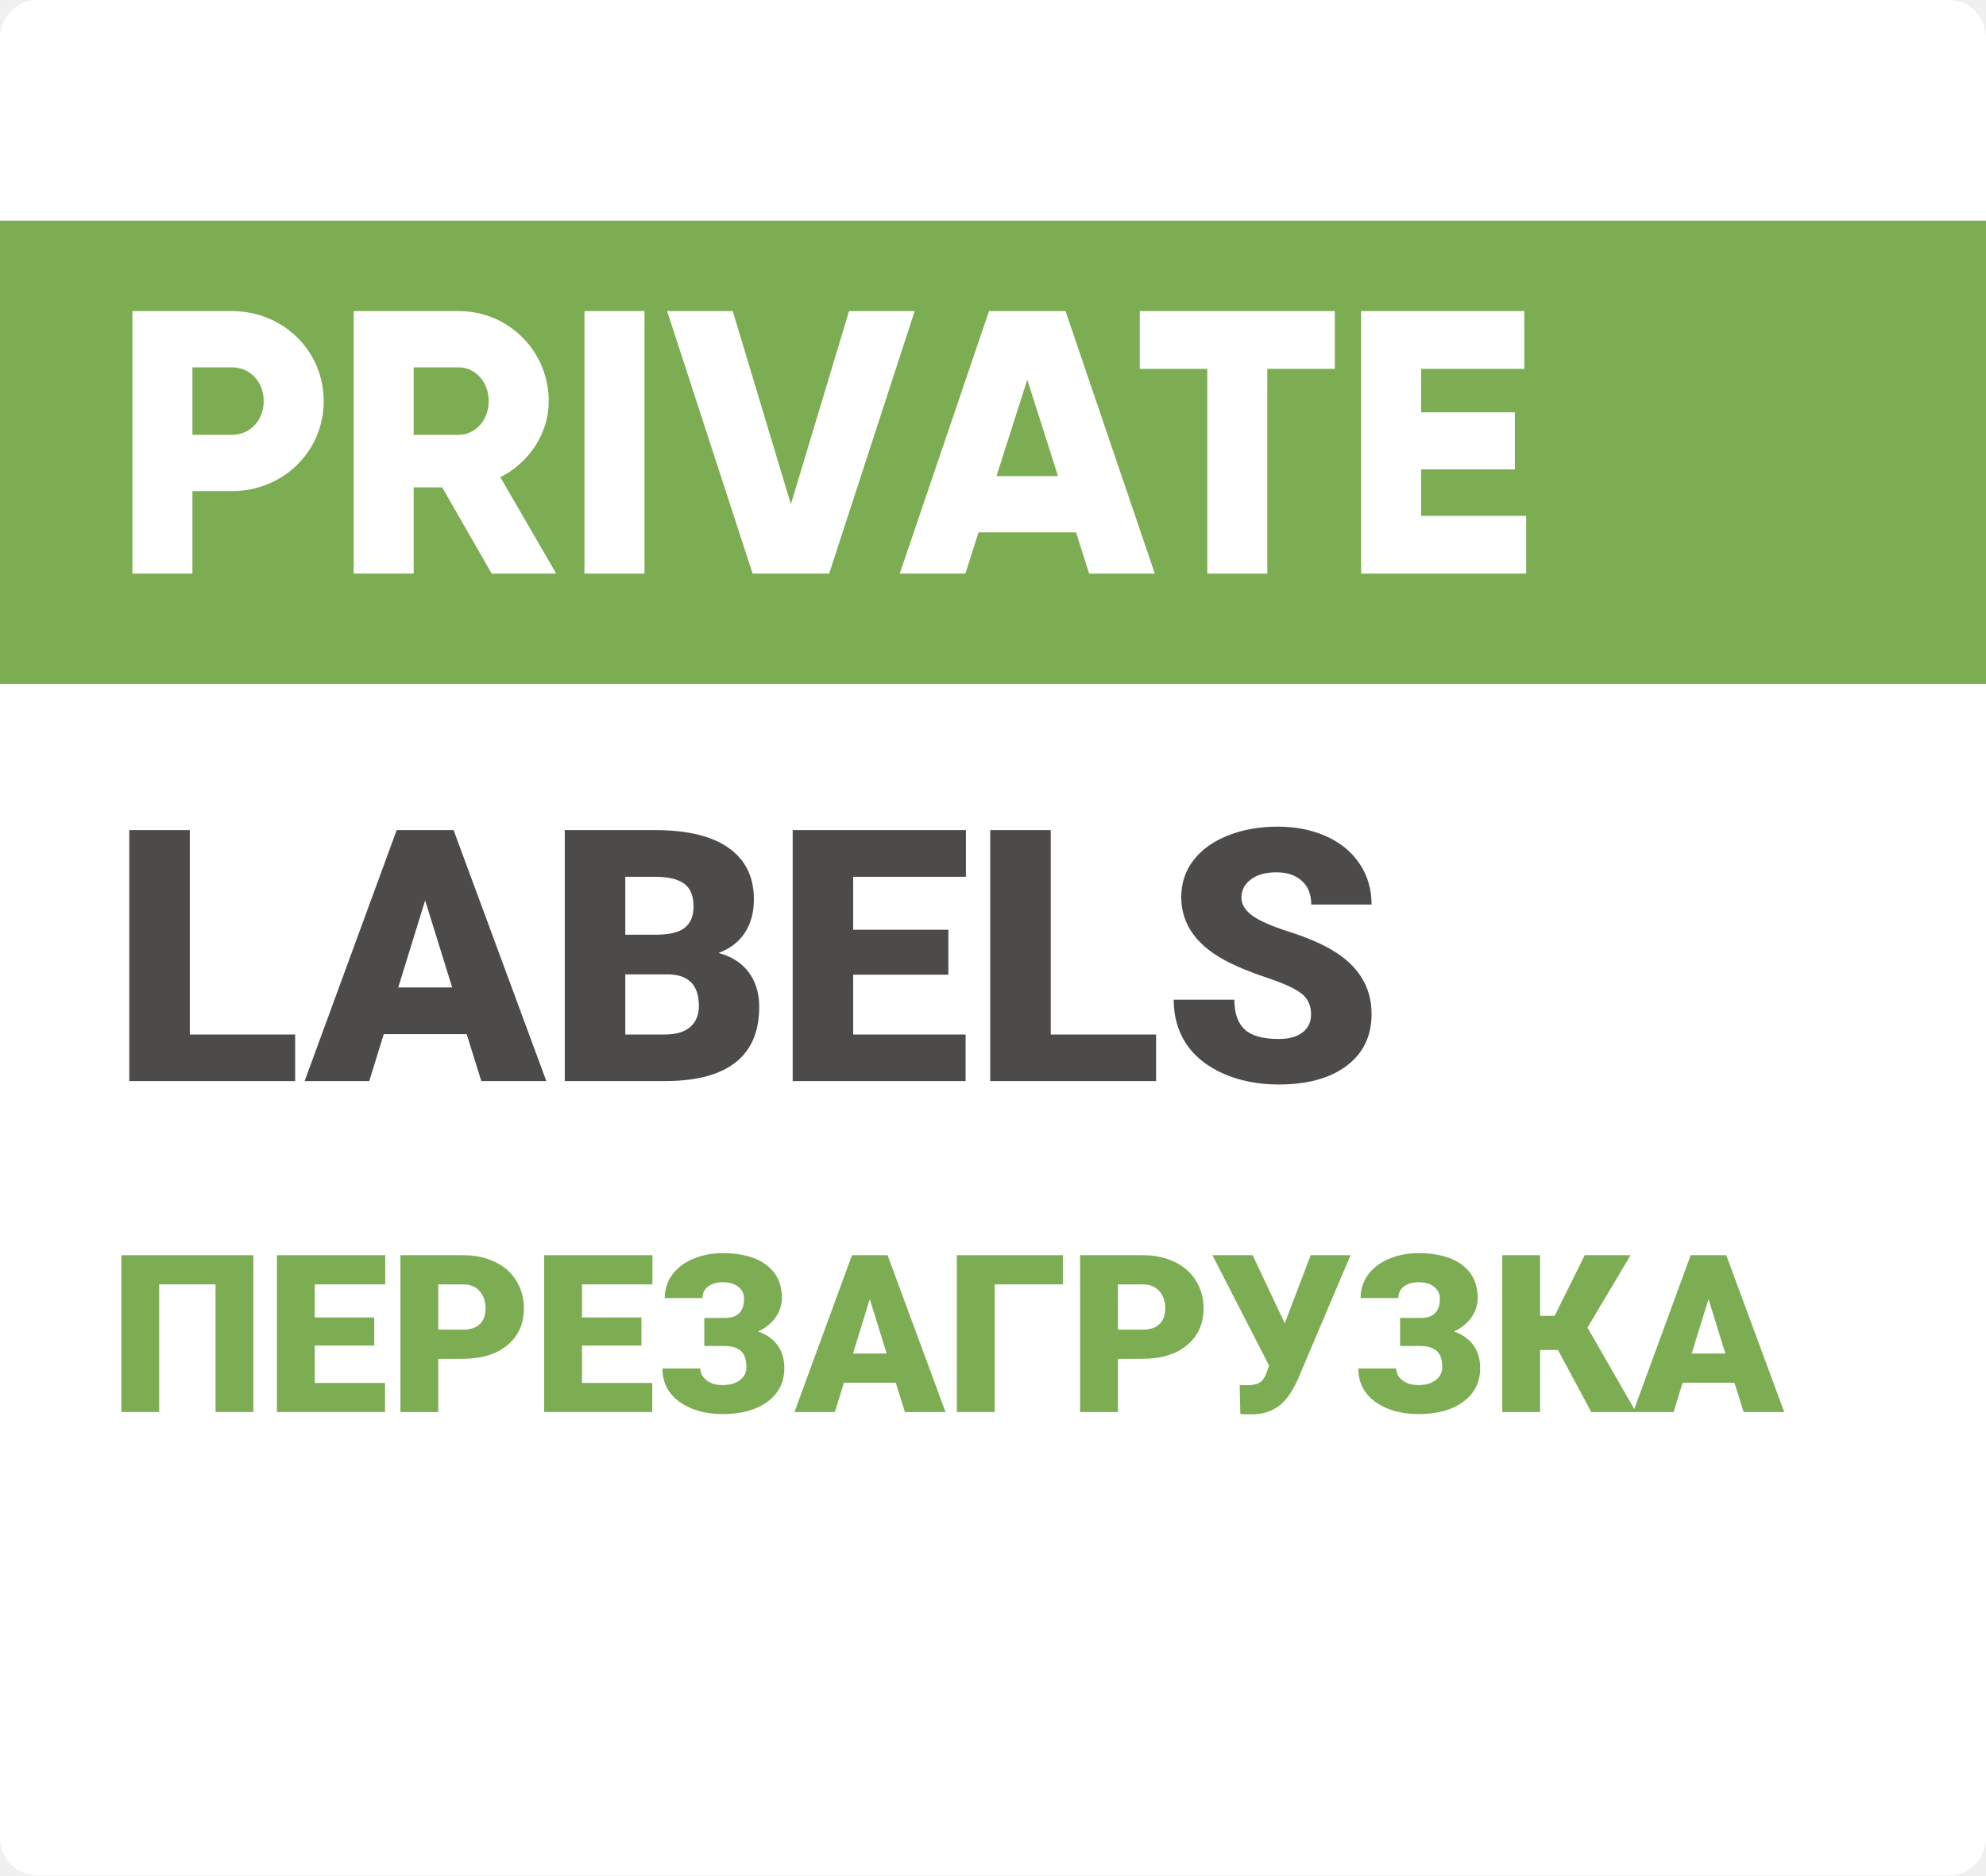
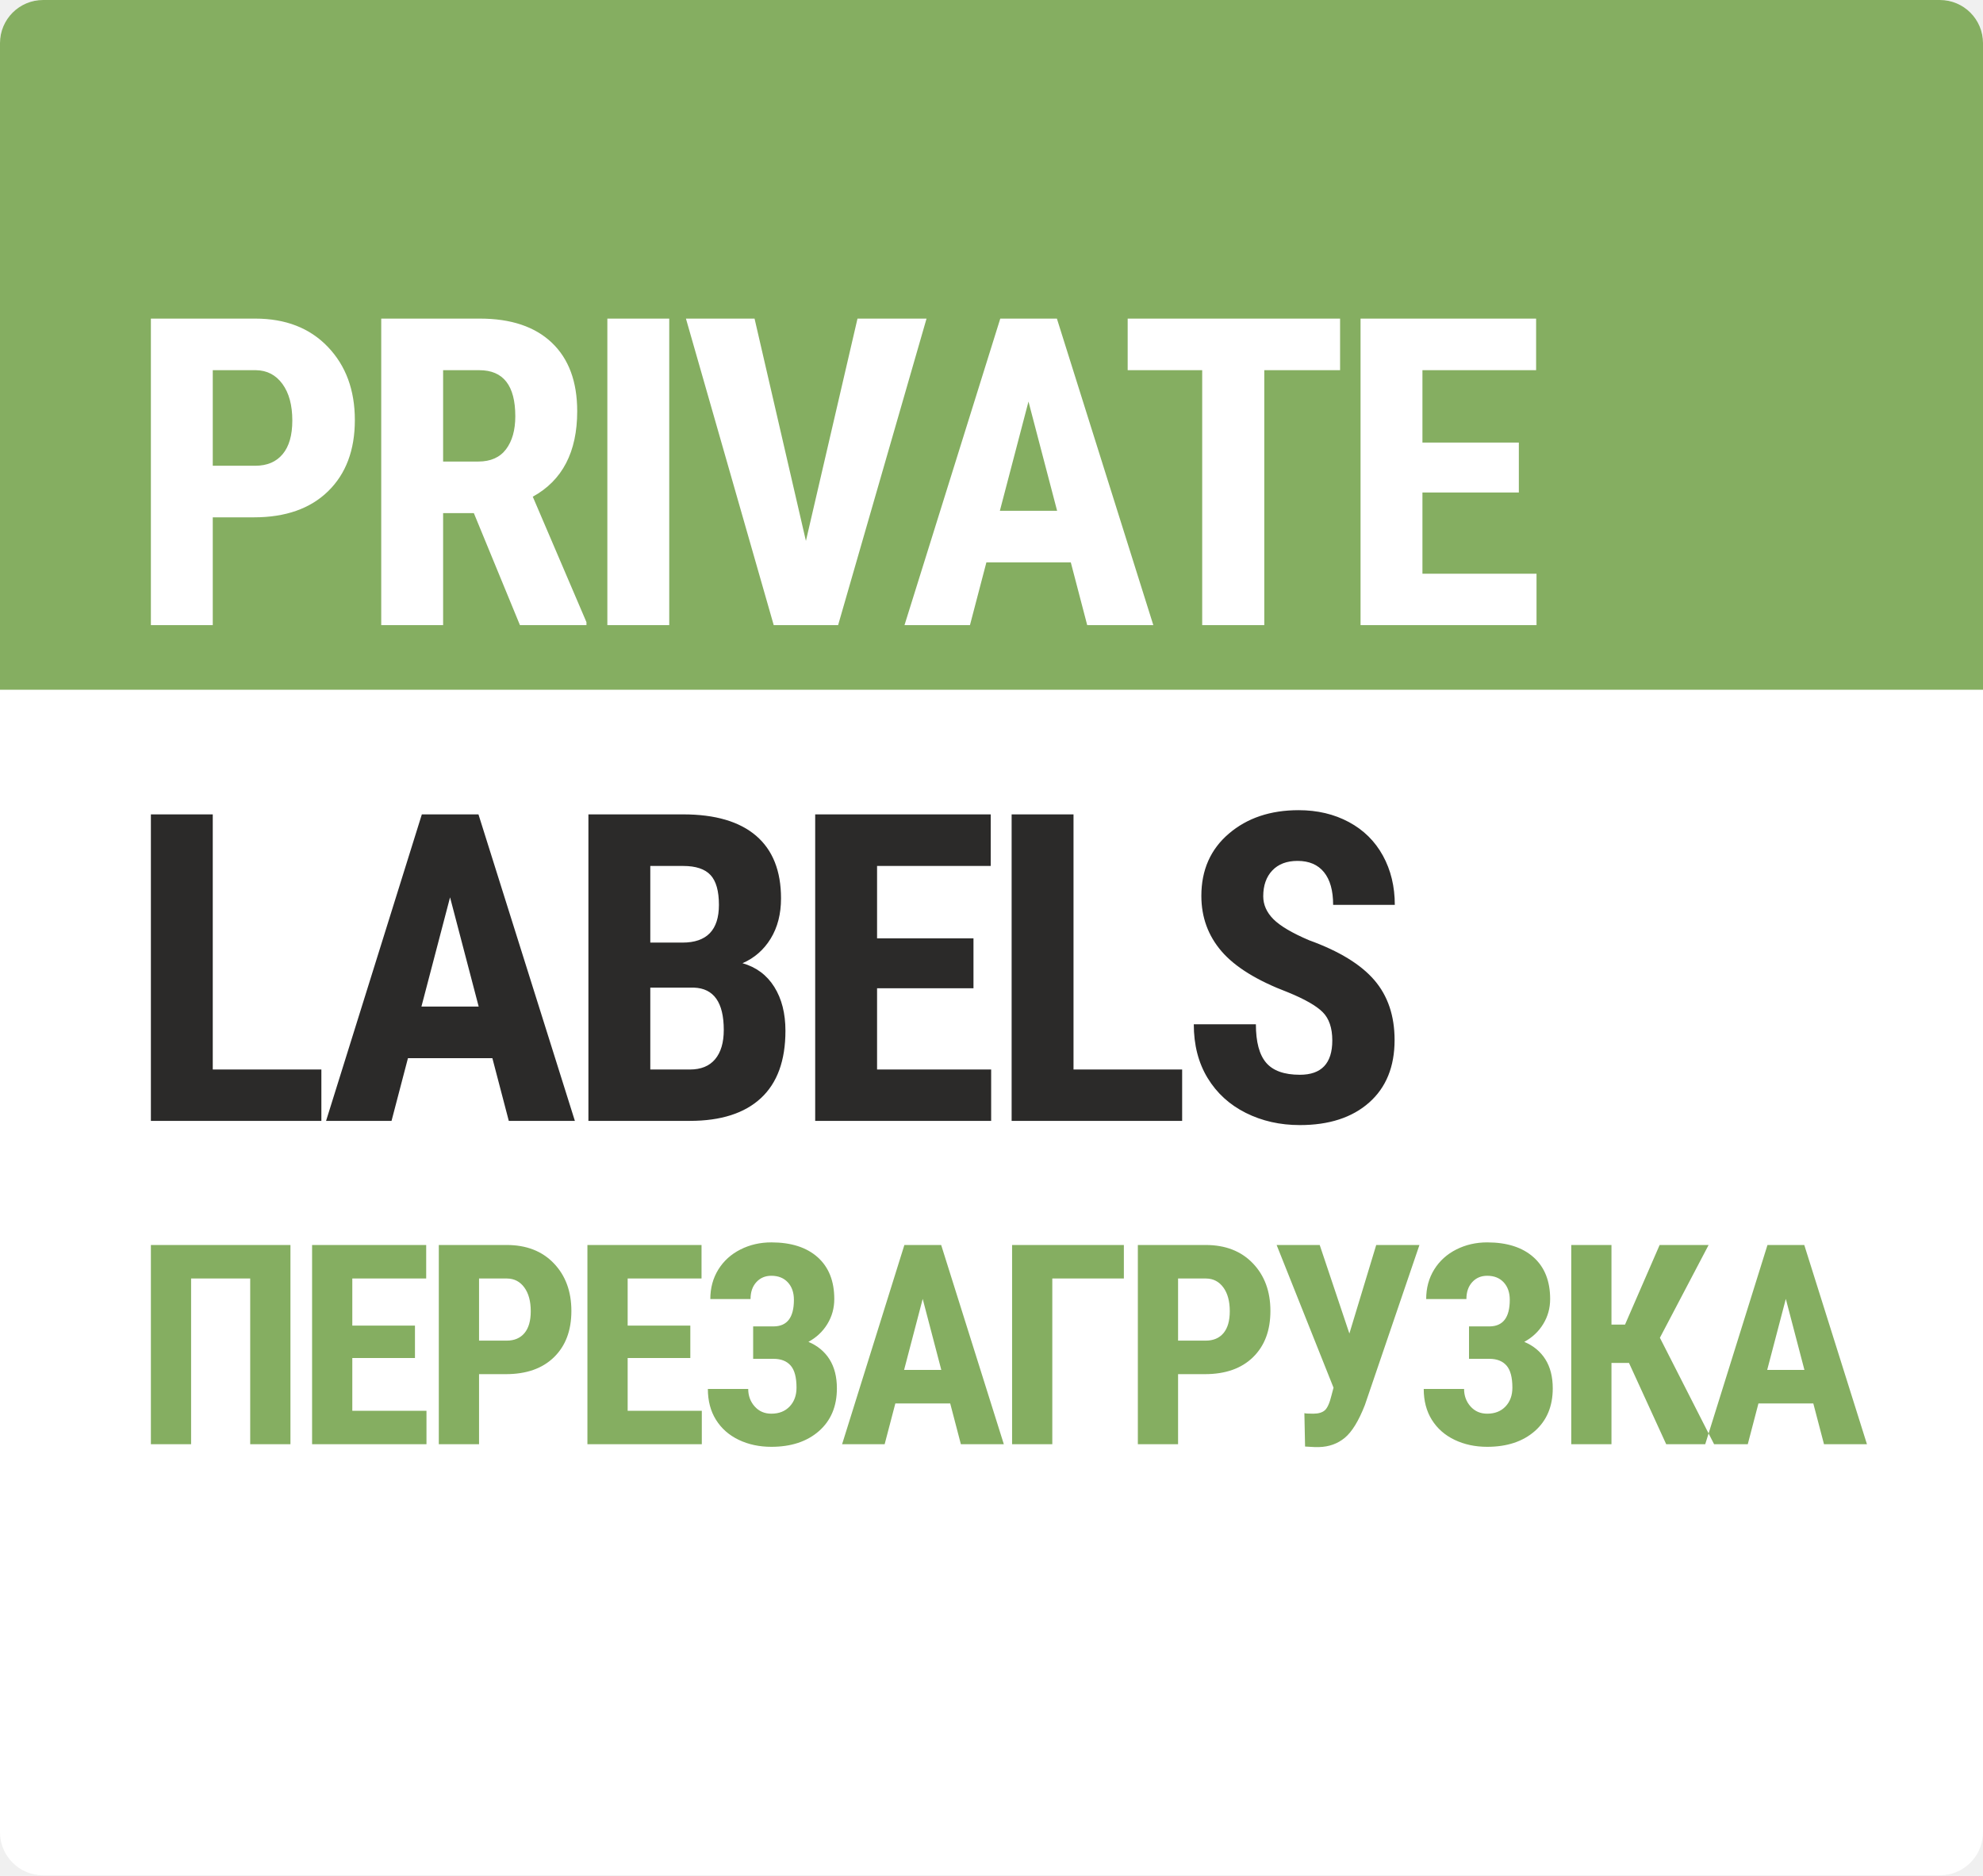
- <svg xmlns="http://www.w3.org/2000/svg" xmlns:xlink="http://www.w3.org/1999/xlink" width="90" height="85" viewBox="0 0 90 85" version="1.1">
-   <g id="Canvas" transform="translate(-15279 1392)">
-     <g id="2">
-       <g id="Group 67">
-         <g id="Group 24">
-           <g id="Rectangle 4 Copy 2">
-             <use xlink:href="#path0_fill" transform="translate(15279 -1392)" fill="#FFFFFF" />
-           </g>
-           <g id="Rectangle 11">
-             <use xlink:href="#path1_fill" transform="translate(15279 -1382)" fill="#7DAD52" />
-           </g>
+ <svg xmlns="http://www.w3.org/2000/svg" width="92px" height="87px" viewBox="0 0 92 87" version="1.1">
+   <defs />
+   <g id="Icons" stroke="none" stroke-width="1" fill="none" fill-rule="evenodd">
+     <g id="9-privateLavelsReload/square">
+       <g id="Group-67">
+         <g id="Group-24">
+           <rect id="Rectangle-4-Copy-2" fill="#FFFFFF" x="0" y="0" width="92" height="87" rx="2" />
+           <path d="M2,0 L90,0 L90,0 C91.105,7.64553222e-15 92,0.895 92,2 L92,32 L-9.09494702e-13,32 L-9.09494702e-13,2 L-9.09494702e-13,2 C-9.09629973e-13,0.895 0.895,2.02906125e-16 2,0 Z" id="Rectangle-11" fill="#85AE61" />
+         </g>
+         <g id="Group-13" transform="translate(6.09434, 20.33962)">
+           <g id="Bitmap" />
        </g>
      </g>
-       <g id="PRIVATE">
-         <use xlink:href="#path2_fill" transform="translate(15285 -1377.9)" fill="#FFFFFF" />
-         <use xlink:href="#path3_fill" transform="translate(15285 -1377.9)" fill="#FFFFFF" />
-         <use xlink:href="#path4_fill" transform="translate(15285 -1377.9)" fill="#FFFFFF" />
-         <use xlink:href="#path5_fill" transform="translate(15285 -1377.9)" fill="#FFFFFF" />
-         <use xlink:href="#path6_fill" transform="translate(15285 -1377.9)" fill="#FFFFFF" />
-         <use xlink:href="#path7_fill" transform="translate(15285 -1377.9)" fill="#FFFFFF" />
-         <use xlink:href="#path8_fill" transform="translate(15285 -1377.9)" fill="#FFFFFF" />
-       </g>
-       <g id="LABELS">
-         <use xlink:href="#path9_fill" transform="translate(15284 -1358)" fill="#4C4B4A" />
-       </g>
-       <g id="ÐÐÐ ÐÐÐÐÐ Ð£ÐÐÐ">
-         <use xlink:href="#path10_fill" transform="translate(15284.5 -1335.2)" fill="#7DAD52" />
-         <use xlink:href="#path11_fill" transform="translate(15284.5 -1335.2)" fill="#7DAD52" />
-         <use xlink:href="#path12_fill" transform="translate(15284.5 -1335.2)" fill="#7DAD52" />
-         <use xlink:href="#path13_fill" transform="translate(15284.5 -1335.2)" fill="#7DAD52" />
-         <use xlink:href="#path14_fill" transform="translate(15284.5 -1335.2)" fill="#7DAD52" />
-         <use xlink:href="#path15_fill" transform="translate(15284.5 -1335.2)" fill="#7DAD52" />
-         <use xlink:href="#path16_fill" transform="translate(15284.5 -1335.2)" fill="#7DAD52" />
-         <use xlink:href="#path17_fill" transform="translate(15284.5 -1335.2)" fill="#7DAD52" />
-         <use xlink:href="#path18_fill" transform="translate(15284.5 -1335.2)" fill="#7DAD52" />
-         <use xlink:href="#path19_fill" transform="translate(15284.5 -1335.2)" fill="#7DAD52" />
-         <use xlink:href="#path20_fill" transform="translate(15284.5 -1335.2)" fill="#7DAD52" />
-         <use xlink:href="#path21_fill" transform="translate(15284.5 -1335.2)" fill="#7DAD52" />
-       </g>
+       <path d="M9.871,24 L9.871,29 L7,29 L7,14.781 L11.844,14.781 C13.25,14.781 14.371,15.217 15.208,16.09 C16.045,16.962 16.463,18.095 16.463,19.488 C16.463,20.882 16.049,21.982 15.223,22.789 C14.396,23.596 13.25,24 11.785,24 L9.871,24 Z M9.871,21.607 L11.844,21.607 C12.391,21.607 12.814,21.428 13.113,21.07 C13.413,20.712 13.562,20.191 13.562,19.508 C13.562,18.798 13.41,18.233 13.104,17.813 C12.798,17.394 12.387,17.18 11.873,17.174 L9.871,17.174 L9.871,21.607 Z M21.984,23.805 L20.558,23.805 L20.558,29 L17.687,29 L17.687,14.781 L22.267,14.781 C23.706,14.781 24.817,15.154 25.602,15.899 C26.386,16.645 26.779,17.704 26.779,19.078 C26.779,20.966 26.092,22.288 24.718,23.043 L27.208,28.863 L27.208,29 L24.122,29 L21.984,23.805 Z M20.558,21.412 L22.189,21.412 C22.762,21.412 23.191,21.222 23.478,20.841 C23.764,20.46 23.907,19.951 23.907,19.312 C23.907,17.887 23.351,17.174 22.238,17.174 L20.558,17.174 L20.558,21.412 Z M31.049,29 L28.178,29 L28.178,14.781 L31.049,14.781 L31.049,29 Z M37.39,25.094 L39.783,14.781 L42.986,14.781 L38.884,29 L35.896,29 L31.824,14.781 L35.007,14.781 L37.39,25.094 Z M49.679,26.09 L45.763,26.09 L45.001,29 L41.964,29 L46.407,14.781 L49.034,14.781 L53.507,29 L50.44,29 L49.679,26.09 Z M46.388,23.697 L49.044,23.697 L47.716,18.629 L46.388,23.697 Z M62.172,17.174 L58.656,17.174 L58.656,29 L55.775,29 L55.775,17.174 L52.318,17.174 L52.318,14.781 L62.172,14.781 L62.172,17.174 Z M70.466,22.848 L65.993,22.848 L65.993,26.617 L71.286,26.617 L71.286,29 L63.122,29 L63.122,14.781 L71.267,14.781 L71.267,17.174 L65.993,17.174 L65.993,20.533 L70.466,20.533 L70.466,22.848 Z" id="PRIVATE" fill="#FFFFFF" />
+       <path d="M9.871,49.617 L14.91,49.617 L14.91,52 L7,52 L7,37.781 L9.871,37.781 L9.871,49.617 Z M22.843,49.09 L18.927,49.09 L18.165,52 L15.128,52 L19.571,37.781 L22.198,37.781 L26.671,52 L23.605,52 L22.843,49.09 Z M19.552,46.697 L22.208,46.697 L20.88,41.629 L19.552,46.697 Z M27.299,52 L27.299,37.781 L31.694,37.781 C33.178,37.781 34.306,38.112 35.078,38.772 C35.849,39.433 36.235,40.402 36.235,41.678 C36.235,42.4 36.075,43.022 35.756,43.543 C35.437,44.064 35.001,44.445 34.448,44.686 C35.086,44.868 35.577,45.234 35.922,45.784 C36.267,46.334 36.44,47.013 36.44,47.82 C36.44,49.201 36.061,50.242 35.302,50.945 C34.544,51.648 33.445,52 32.006,52 L27.299,52 Z M30.17,45.818 L30.17,49.617 L32.006,49.617 C32.521,49.617 32.911,49.458 33.178,49.139 C33.445,48.82 33.579,48.367 33.579,47.781 C33.579,46.505 33.116,45.851 32.192,45.818 L30.17,45.818 Z M30.17,43.729 L31.664,43.729 C32.791,43.729 33.354,43.146 33.354,41.98 C33.354,41.336 33.224,40.874 32.963,40.594 C32.703,40.314 32.28,40.174 31.694,40.174 L30.17,40.174 L30.17,43.729 Z M45.164,45.848 L40.691,45.848 L40.691,49.617 L45.984,49.617 L45.984,52 L37.82,52 L37.82,37.781 L45.964,37.781 L45.964,40.174 L40.691,40.174 L40.691,43.533 L45.164,43.533 L45.164,45.848 Z M49.805,49.617 L54.845,49.617 L54.845,52 L46.934,52 L46.934,37.781 L49.805,37.781 L49.805,49.617 Z M61.811,48.27 C61.811,47.69 61.662,47.252 61.366,46.956 C61.07,46.66 60.531,46.352 59.75,46.033 C58.324,45.493 57.299,44.86 56.674,44.134 C56.049,43.408 55.736,42.55 55.736,41.561 C55.736,40.363 56.161,39.401 57.011,38.675 C57.86,37.949 58.939,37.586 60.248,37.586 C61.12,37.586 61.898,37.77 62.582,38.138 C63.266,38.506 63.791,39.025 64.159,39.695 C64.527,40.366 64.711,41.128 64.711,41.98 L61.85,41.98 C61.85,41.316 61.708,40.81 61.425,40.462 C61.142,40.114 60.733,39.939 60.199,39.939 C59.698,39.939 59.307,40.088 59.027,40.384 C58.747,40.68 58.607,41.079 58.607,41.58 C58.607,41.971 58.764,42.324 59.076,42.64 C59.389,42.955 59.942,43.283 60.736,43.621 C62.123,44.122 63.131,44.738 63.759,45.467 C64.387,46.196 64.701,47.124 64.701,48.25 C64.701,49.487 64.307,50.454 63.52,51.15 C62.732,51.847 61.661,52.195 60.307,52.195 C59.389,52.195 58.552,52.007 57.797,51.629 C57.042,51.251 56.451,50.711 56.024,50.008 C55.598,49.305 55.385,48.475 55.385,47.518 L58.266,47.518 C58.266,48.338 58.425,48.934 58.744,49.305 C59.063,49.676 59.584,49.861 60.307,49.861 C61.309,49.861 61.811,49.331 61.811,48.27 Z" id="LABELS" fill="#2B2A29" />
+       <path d="M13.475,67 L11.608,67 L11.608,59.313 L8.866,59.313 L8.866,67 L7,67 L7,57.758 L13.475,57.758 L13.475,67 Z M19.252,63.001 L16.345,63.001 L16.345,65.451 L19.786,65.451 L19.786,67 L14.479,67 L14.479,57.758 L19.773,57.758 L19.773,59.313 L16.345,59.313 L16.345,61.497 L19.252,61.497 L19.252,63.001 Z M22.225,63.75 L22.225,67 L20.358,67 L20.358,57.758 L23.507,57.758 C24.421,57.758 25.15,58.041 25.694,58.608 C26.237,59.175 26.509,59.912 26.509,60.817 C26.509,61.723 26.241,62.438 25.703,62.963 C25.166,63.488 24.421,63.75 23.469,63.75 L22.225,63.75 Z M22.225,62.195 L23.507,62.195 C23.862,62.195 24.137,62.078 24.332,61.846 C24.527,61.613 24.624,61.274 24.624,60.83 C24.624,60.369 24.525,60.002 24.326,59.729 C24.127,59.456 23.86,59.317 23.526,59.313 L22.225,59.313 L22.225,62.195 Z M32.027,63.001 L29.12,63.001 L29.12,65.451 L32.56,65.451 L32.56,67 L27.253,67 L27.253,57.758 L32.547,57.758 L32.547,59.313 L29.12,59.313 L29.12,61.497 L32.027,61.497 L32.027,63.001 Z M36.833,60.303 C36.833,59.965 36.739,59.694 36.551,59.491 C36.363,59.288 36.108,59.186 35.786,59.186 C35.503,59.186 35.271,59.284 35.091,59.481 C34.911,59.678 34.821,59.939 34.821,60.265 L32.955,60.265 C32.955,59.753 33.079,59.297 33.326,58.897 C33.574,58.497 33.916,58.187 34.352,57.967 C34.787,57.747 35.266,57.637 35.786,57.637 C36.704,57.637 37.421,57.867 37.935,58.326 C38.449,58.785 38.706,59.431 38.706,60.265 C38.706,60.688 38.599,61.074 38.385,61.424 C38.172,61.773 37.879,62.049 37.506,62.252 C37.93,62.43 38.255,62.699 38.484,63.061 C38.712,63.423 38.827,63.873 38.827,64.41 C38.827,65.244 38.549,65.904 37.995,66.391 C37.441,66.877 36.704,67.121 35.786,67.121 C35.228,67.121 34.723,67.013 34.272,66.797 C33.822,66.581 33.47,66.272 33.219,65.87 C32.967,65.468 32.841,64.99 32.841,64.436 L34.713,64.436 C34.713,64.753 34.813,65.024 35.012,65.248 C35.211,65.472 35.469,65.584 35.786,65.584 C36.142,65.584 36.425,65.472 36.637,65.248 C36.848,65.024 36.954,64.734 36.954,64.378 C36.954,63.9 36.863,63.557 36.681,63.35 C36.499,63.143 36.235,63.039 35.888,63.039 L34.942,63.039 L34.942,61.535 L35.894,61.535 C36.52,61.53 36.833,61.12 36.833,60.303 Z M44.084,65.108 L41.539,65.108 L41.043,67 L39.069,67 L41.958,57.758 L43.665,57.758 L46.572,67 L44.579,67 L44.084,65.108 Z M41.945,63.553 L43.671,63.553 L42.808,60.259 L41.945,63.553 Z M52.141,59.313 L48.821,59.313 L48.821,67 L46.955,67 L46.955,57.758 L52.141,57.758 L52.141,59.313 Z M54.656,63.75 L54.656,67 L52.79,67 L52.79,57.758 L55.938,57.758 C56.852,57.758 57.581,58.041 58.125,58.608 C58.669,59.175 58.94,59.912 58.94,60.817 C58.94,61.723 58.672,62.438 58.134,62.963 C57.597,63.488 56.852,63.75 55.9,63.75 L54.656,63.75 Z M54.656,62.195 L55.938,62.195 C56.293,62.195 56.569,62.078 56.763,61.846 C56.958,61.613 57.055,61.274 57.055,60.83 C57.055,60.369 56.956,60.002 56.757,59.729 C56.558,59.456 56.291,59.317 55.957,59.313 L54.656,59.313 L54.656,62.195 Z M62.604,61.865 L63.849,57.758 L65.854,57.758 L63.322,65.185 C63.034,65.921 62.724,66.427 62.392,66.702 C62.06,66.977 61.661,67.121 61.195,67.133 L60.992,67.133 L60.548,67.108 L60.516,65.559 C60.558,65.576 60.696,65.584 60.929,65.584 C61.166,65.584 61.344,65.532 61.465,65.426 C61.586,65.32 61.69,65.083 61.779,64.715 L61.868,64.378 L59.228,57.758 L61.227,57.758 L62.604,61.865 Z M70.045,60.303 C70.045,59.965 69.951,59.694 69.763,59.491 C69.575,59.288 69.32,59.186 68.998,59.186 C68.715,59.186 68.483,59.284 68.303,59.481 C68.123,59.678 68.033,59.939 68.033,60.265 L66.167,60.265 C66.167,59.753 66.291,59.297 66.538,58.897 C66.786,58.497 67.128,58.187 67.563,57.967 C67.999,57.747 68.478,57.637 68.998,57.637 C69.916,57.637 70.633,57.867 71.147,58.326 C71.661,58.785 71.918,59.431 71.918,60.265 C71.918,60.688 71.811,61.074 71.597,61.424 C71.384,61.773 71.091,62.049 70.718,62.252 C71.141,62.43 71.467,62.699 71.696,63.061 C71.924,63.423 72.039,63.873 72.039,64.41 C72.039,65.244 71.761,65.904 71.207,66.391 C70.653,66.877 69.916,67.121 68.998,67.121 C68.439,67.121 67.935,67.013 67.484,66.797 C67.033,66.581 66.682,66.272 66.43,65.87 C66.179,65.468 66.053,64.99 66.053,64.436 L67.925,64.436 C67.925,64.753 68.025,65.024 68.224,65.248 C68.423,65.472 68.681,65.584 68.998,65.584 C69.354,65.584 69.637,65.472 69.849,65.248 C70.06,65.024 70.166,64.734 70.166,64.378 C70.166,63.9 70.075,63.557 69.893,63.35 C69.711,63.143 69.447,63.039 69.1,63.039 L68.154,63.039 L68.154,61.535 L69.106,61.535 C69.732,61.53 70.045,61.12 70.045,60.303 Z M75.576,63.229 L74.763,63.229 L74.763,67 L72.897,67 L72.897,57.758 L74.763,57.758 L74.763,61.452 L75.392,61.452 L76.998,57.758 L79.27,57.758 L77.01,62.062 L79.524,67 L77.302,67 L75.576,63.229 Z M84.127,65.108 L81.582,65.108 L81.087,67 L79.113,67 L82.001,57.758 L83.708,57.758 L86.616,67 L84.623,67 L84.127,65.108 Z M81.988,63.553 L83.715,63.553 L82.852,60.259 L81.988,63.553 Z" id="ПЕРЕЗАГРУЗКА" fill="#85AE61" />
    </g>
  </g>
-   <defs>
-     <path id="path0_fill" fill-rule="evenodd" d="M 0 1.698C 0 0.76 0.76 0 1.698 0L 88.302 0C 89.24 0 90 0.76 90 1.698L 90 83.302C 90 84.24 89.24 85 88.302 85L 1.698 85C 0.76 85 0 84.24 0 83.302L 0 1.698Z" />
-     <path id="path1_fill" fill-rule="evenodd" d="M 0 0L 90 0L 90 21L 0 21L 0 0Z" />
-     <path id="path2_fill" d="M 4.505 0L 0 0L 0 11.9L 2.72 11.9L 2.72 8.16L 4.505 8.16C 6.851 8.16 8.67 6.341 8.67 4.08C 8.67 1.819 6.851 0 4.505 0ZM 4.505 5.61L 2.72 5.61L 2.72 2.55L 4.505 2.55C 5.338 2.55 5.95 3.213 5.95 4.08C 5.95 4.947 5.338 5.61 4.505 5.61Z" />
-     <path id="path3_fill" d="M 16.283 11.9L 19.207 11.9L 16.674 7.531C 17.983 6.868 18.867 5.542 18.867 4.08C 18.867 1.819 17.048 0 14.787 0L 10.027 0L 10.027 11.9L 12.747 11.9L 12.747 7.99L 14.039 7.99L 16.283 11.9ZM 12.747 2.55L 14.787 2.55C 15.535 2.55 16.147 3.213 16.147 4.08C 16.147 4.947 15.535 5.61 14.787 5.61L 12.747 5.61L 12.747 2.55Z" />
-     <path id="path4_fill" d="M 20.486 0L 20.486 11.9L 23.206 11.9L 23.206 0L 20.486 0Z" />
-     <path id="path5_fill" d="M 28.107 11.9L 31.575 11.9L 35.451 0L 32.476 0L 29.841 8.755L 27.206 0L 24.231 0L 28.107 11.9Z" />
-     <path id="path6_fill" d="M 43.358 11.9L 46.333 11.9L 42.287 0L 38.819 0L 34.773 11.9L 37.748 11.9L 38.343 10.03L 42.763 10.03L 43.358 11.9ZM 39.159 7.48L 40.553 3.111L 41.947 7.48L 39.159 7.48Z" />
-     <path id="path7_fill" d="M 54.491 0L 45.651 0L 45.651 2.618L 48.711 2.618L 48.711 11.9L 51.431 11.9L 51.431 2.618L 54.491 2.618L 54.491 0Z" />
-     <path id="path8_fill" d="M 58.402 9.282L 58.402 7.174L 62.652 7.174L 62.652 4.59L 58.402 4.59L 58.402 2.618L 63.077 2.618L 63.077 0L 55.682 0L 55.682 11.9L 63.162 11.9L 63.162 9.282L 58.402 9.282Z" />
-     <path id="path9_fill" d="M 3.602 12.891L 8.375 12.891L 8.375 15L 0.859 15L 0.859 3.625L 3.602 3.625L 3.602 12.891ZM 16.148 12.875L 12.391 12.875L 11.734 15L 8.805 15L 12.977 3.625L 15.555 3.625L 19.758 15L 16.812 15L 16.148 12.875ZM 13.047 10.758L 15.492 10.758L 14.266 6.812L 13.047 10.758ZM 20.594 15L 20.594 3.625L 24.68 3.625C 26.143 3.625 27.255 3.893 28.016 4.43C 28.781 4.966 29.164 5.745 29.164 6.766C 29.164 7.354 29.029 7.857 28.758 8.273C 28.487 8.69 28.088 8.997 27.562 9.195C 28.156 9.352 28.612 9.643 28.93 10.07C 29.247 10.497 29.406 11.018 29.406 11.633C 29.406 12.747 29.052 13.586 28.344 14.148C 27.641 14.706 26.596 14.99 25.211 15L 20.594 15ZM 23.336 10.164L 23.336 12.891L 25.133 12.891C 25.628 12.891 26.008 12.779 26.273 12.555C 26.539 12.325 26.672 12.005 26.672 11.594C 26.672 10.646 26.201 10.169 25.258 10.164L 23.336 10.164ZM 23.336 8.367L 24.766 8.367C 25.365 8.362 25.792 8.253 26.047 8.039C 26.302 7.826 26.43 7.51 26.43 7.094C 26.43 6.615 26.292 6.271 26.016 6.062C 25.74 5.849 25.294 5.742 24.68 5.742L 23.336 5.742L 23.336 8.367ZM 37.977 10.18L 33.664 10.18L 33.664 12.891L 38.758 12.891L 38.758 15L 30.922 15L 30.922 3.625L 38.773 3.625L 38.773 5.742L 33.664 5.742L 33.664 8.141L 37.977 8.141L 37.977 10.18ZM 42.617 12.891L 47.391 12.891L 47.391 15L 39.875 15L 39.875 3.625L 42.617 3.625L 42.617 12.891ZM 54.414 11.977C 54.414 11.575 54.271 11.263 53.984 11.039C 53.703 10.815 53.206 10.583 52.492 10.344C 51.779 10.104 51.195 9.872 50.742 9.648C 49.268 8.924 48.531 7.93 48.531 6.664C 48.531 6.034 48.714 5.479 49.078 5C 49.448 4.516 49.969 4.141 50.641 3.875C 51.312 3.604 52.068 3.469 52.906 3.469C 53.724 3.469 54.456 3.615 55.102 3.906C 55.753 4.198 56.258 4.615 56.617 5.156C 56.977 5.693 57.156 6.307 57.156 7L 54.422 7C 54.422 6.536 54.279 6.177 53.992 5.922C 53.711 5.667 53.328 5.539 52.844 5.539C 52.354 5.539 51.966 5.648 51.68 5.867C 51.398 6.081 51.258 6.354 51.258 6.688C 51.258 6.979 51.414 7.245 51.727 7.484C 52.039 7.719 52.589 7.964 53.375 8.219C 54.161 8.469 54.807 8.74 55.312 9.031C 56.542 9.74 57.156 10.716 57.156 11.961C 57.156 12.956 56.781 13.737 56.031 14.305C 55.281 14.872 54.253 15.156 52.945 15.156C 52.023 15.156 51.188 14.992 50.438 14.664C 49.693 14.331 49.13 13.878 48.75 13.305C 48.375 12.727 48.188 12.062 48.188 11.312L 50.938 11.312C 50.938 11.922 51.094 12.372 51.406 12.664C 51.724 12.95 52.237 13.094 52.945 13.094C 53.398 13.094 53.755 12.997 54.016 12.805C 54.281 12.607 54.414 12.331 54.414 11.977Z" />
-     <path id="path10_fill" d="M 5.981 7.202L 4.268 7.202L 4.268 1.416L 1.714 1.416L 1.714 7.202L 0 7.202L 0 0.093L 5.981 0.093L 5.981 7.202Z" />
-     <path id="path11_fill" d="M 11.46 4.189L 8.765 4.189L 8.765 5.884L 11.948 5.884L 11.948 7.202L 7.051 7.202L 7.051 0.093L 11.958 0.093L 11.958 1.416L 8.765 1.416L 8.765 2.915L 11.46 2.915L 11.46 4.189Z" />
-     <path id="path12_fill" d="M 14.36 4.79L 14.36 7.202L 12.646 7.202L 12.646 0.093L 15.483 0.093C 16.027 0.093 16.507 0.194 16.924 0.396C 17.344 0.594 17.668 0.879 17.895 1.25C 18.127 1.618 18.242 2.036 18.242 2.505C 18.242 3.198 17.993 3.753 17.495 4.17C 17 4.583 16.32 4.79 15.454 4.79L 14.36 4.79ZM 14.36 3.467L 15.483 3.467C 15.815 3.467 16.068 3.384 16.24 3.218C 16.416 3.052 16.504 2.817 16.504 2.515C 16.504 2.183 16.414 1.917 16.235 1.719C 16.056 1.52 15.812 1.419 15.503 1.416L 14.36 1.416L 14.36 3.467Z" />
-     <path id="path13_fill" d="M 23.569 4.189L 20.874 4.189L 20.874 5.884L 24.058 5.884L 24.058 7.202L 19.16 7.202L 19.16 0.093L 24.067 0.093L 24.067 1.416L 20.874 1.416L 20.874 2.915L 23.569 2.915L 23.569 4.189Z" />
-     <path id="path14_fill" d="M 28.218 2.065C 28.218 1.841 28.13 1.66 27.954 1.523C 27.782 1.387 27.547 1.318 27.251 1.318C 26.974 1.318 26.751 1.385 26.582 1.519C 26.416 1.649 26.333 1.821 26.333 2.036L 24.624 2.036C 24.624 1.646 24.735 1.296 24.956 0.986C 25.181 0.677 25.496 0.436 25.903 0.264C 26.31 0.088 26.759 0 27.251 0C 28.097 0 28.755 0.177 29.224 0.532C 29.696 0.887 29.932 1.383 29.932 2.021C 29.932 2.347 29.836 2.645 29.644 2.915C 29.455 3.182 29.193 3.394 28.857 3.55C 29.241 3.687 29.535 3.895 29.736 4.175C 29.941 4.452 30.044 4.797 30.044 5.21C 30.044 5.848 29.79 6.356 29.282 6.733C 28.774 7.108 28.097 7.295 27.251 7.295C 26.466 7.295 25.815 7.111 25.298 6.743C 24.78 6.372 24.521 5.868 24.521 5.229L 26.24 5.229C 26.24 5.441 26.335 5.62 26.523 5.767C 26.712 5.91 26.955 5.981 27.251 5.981C 27.57 5.981 27.829 5.907 28.027 5.757C 28.226 5.607 28.325 5.412 28.325 5.171C 28.325 4.819 28.241 4.572 28.071 4.429C 27.902 4.282 27.655 4.209 27.329 4.209L 26.416 4.209L 26.416 2.939L 27.388 2.939C 27.941 2.923 28.218 2.632 28.218 2.065Z" />
-     <path id="path15_fill" d="M 35.093 5.874L 32.744 5.874L 32.334 7.202L 30.503 7.202L 33.11 0.093L 34.722 0.093L 37.349 7.202L 35.508 7.202L 35.093 5.874ZM 33.154 4.551L 34.683 4.551L 33.916 2.085L 33.154 4.551Z" />
-     <path id="path16_fill" d="M 42.666 1.416L 39.575 1.416L 39.575 7.202L 37.861 7.202L 37.861 0.093L 42.666 0.093L 42.666 1.416Z" />
-     <path id="path17_fill" d="M 45.161 4.79L 45.161 7.202L 43.447 7.202L 43.447 0.093L 46.284 0.093C 46.828 0.093 47.308 0.194 47.725 0.396C 48.145 0.594 48.468 0.879 48.696 1.25C 48.927 1.618 49.043 2.036 49.043 2.505C 49.043 3.198 48.794 3.753 48.296 4.17C 47.801 4.583 47.121 4.79 46.255 4.79L 45.161 4.79ZM 45.161 3.467L 46.284 3.467C 46.616 3.467 46.868 3.384 47.041 3.218C 47.217 3.052 47.305 2.817 47.305 2.515C 47.305 2.183 47.215 1.917 47.036 1.719C 46.857 1.52 46.613 1.419 46.304 1.416L 45.161 1.416L 45.161 3.467Z" />
-     <path id="path18_fill" d="M 52.72 3.179L 52.72 3.184L 53.897 0.093L 55.703 0.093L 53.31 5.732C 53.053 6.302 52.764 6.704 52.441 6.938C 52.122 7.17 51.748 7.292 51.318 7.305L 50.972 7.305L 50.708 7.295L 50.679 5.967C 50.718 5.98 50.832 5.986 51.02 5.986C 51.281 5.986 51.476 5.942 51.606 5.854C 51.74 5.763 51.847 5.589 51.929 5.332L 52.012 5.098L 49.443 0.093L 51.265 0.093L 52.72 3.179Z" />
-     <path id="path19_fill" d="M 59.751 2.065C 59.751 1.841 59.663 1.66 59.487 1.523C 59.315 1.387 59.08 1.318 58.784 1.318C 58.508 1.318 58.285 1.385 58.115 1.519C 57.949 1.649 57.866 1.821 57.866 2.036L 56.157 2.036C 56.157 1.646 56.268 1.296 56.489 0.986C 56.714 0.677 57.03 0.436 57.437 0.264C 57.843 0.088 58.293 0 58.784 0C 59.63 0 60.288 0.177 60.757 0.532C 61.229 0.887 61.465 1.383 61.465 2.021C 61.465 2.347 61.369 2.645 61.177 2.915C 60.988 3.182 60.726 3.394 60.391 3.55C 60.775 3.687 61.068 3.895 61.27 4.175C 61.475 4.452 61.577 4.797 61.577 5.21C 61.577 5.848 61.323 6.356 60.815 6.733C 60.308 7.108 59.63 7.295 58.784 7.295C 58 7.295 57.349 7.111 56.831 6.743C 56.313 6.372 56.055 5.868 56.055 5.229L 57.773 5.229C 57.773 5.441 57.868 5.62 58.057 5.767C 58.245 5.91 58.488 5.981 58.784 5.981C 59.103 5.981 59.362 5.907 59.56 5.757C 59.759 5.607 59.858 5.412 59.858 5.171C 59.858 4.819 59.774 4.572 59.605 4.429C 59.435 4.282 59.188 4.209 58.862 4.209L 57.949 4.209L 57.949 2.939L 58.921 2.939C 59.474 2.923 59.751 2.632 59.751 2.065Z" />
-     <path id="path20_fill" d="M 65.103 4.39L 64.292 4.39L 64.292 7.202L 62.578 7.202L 62.578 0.093L 64.292 0.093L 64.292 2.842L 64.951 2.842L 66.318 0.093L 68.394 0.093L 66.44 3.374L 68.638 7.202L 66.611 7.202L 65.103 4.39Z" />
-     <path id="path21_fill" d="M 73.101 5.874L 70.752 5.874L 70.342 7.202L 68.511 7.202L 71.118 0.093L 72.73 0.093L 75.356 7.202L 73.516 7.202L 73.101 5.874ZM 71.162 4.551L 72.69 4.551L 71.924 2.085L 71.162 4.551Z" />
-   </defs>
</svg>
